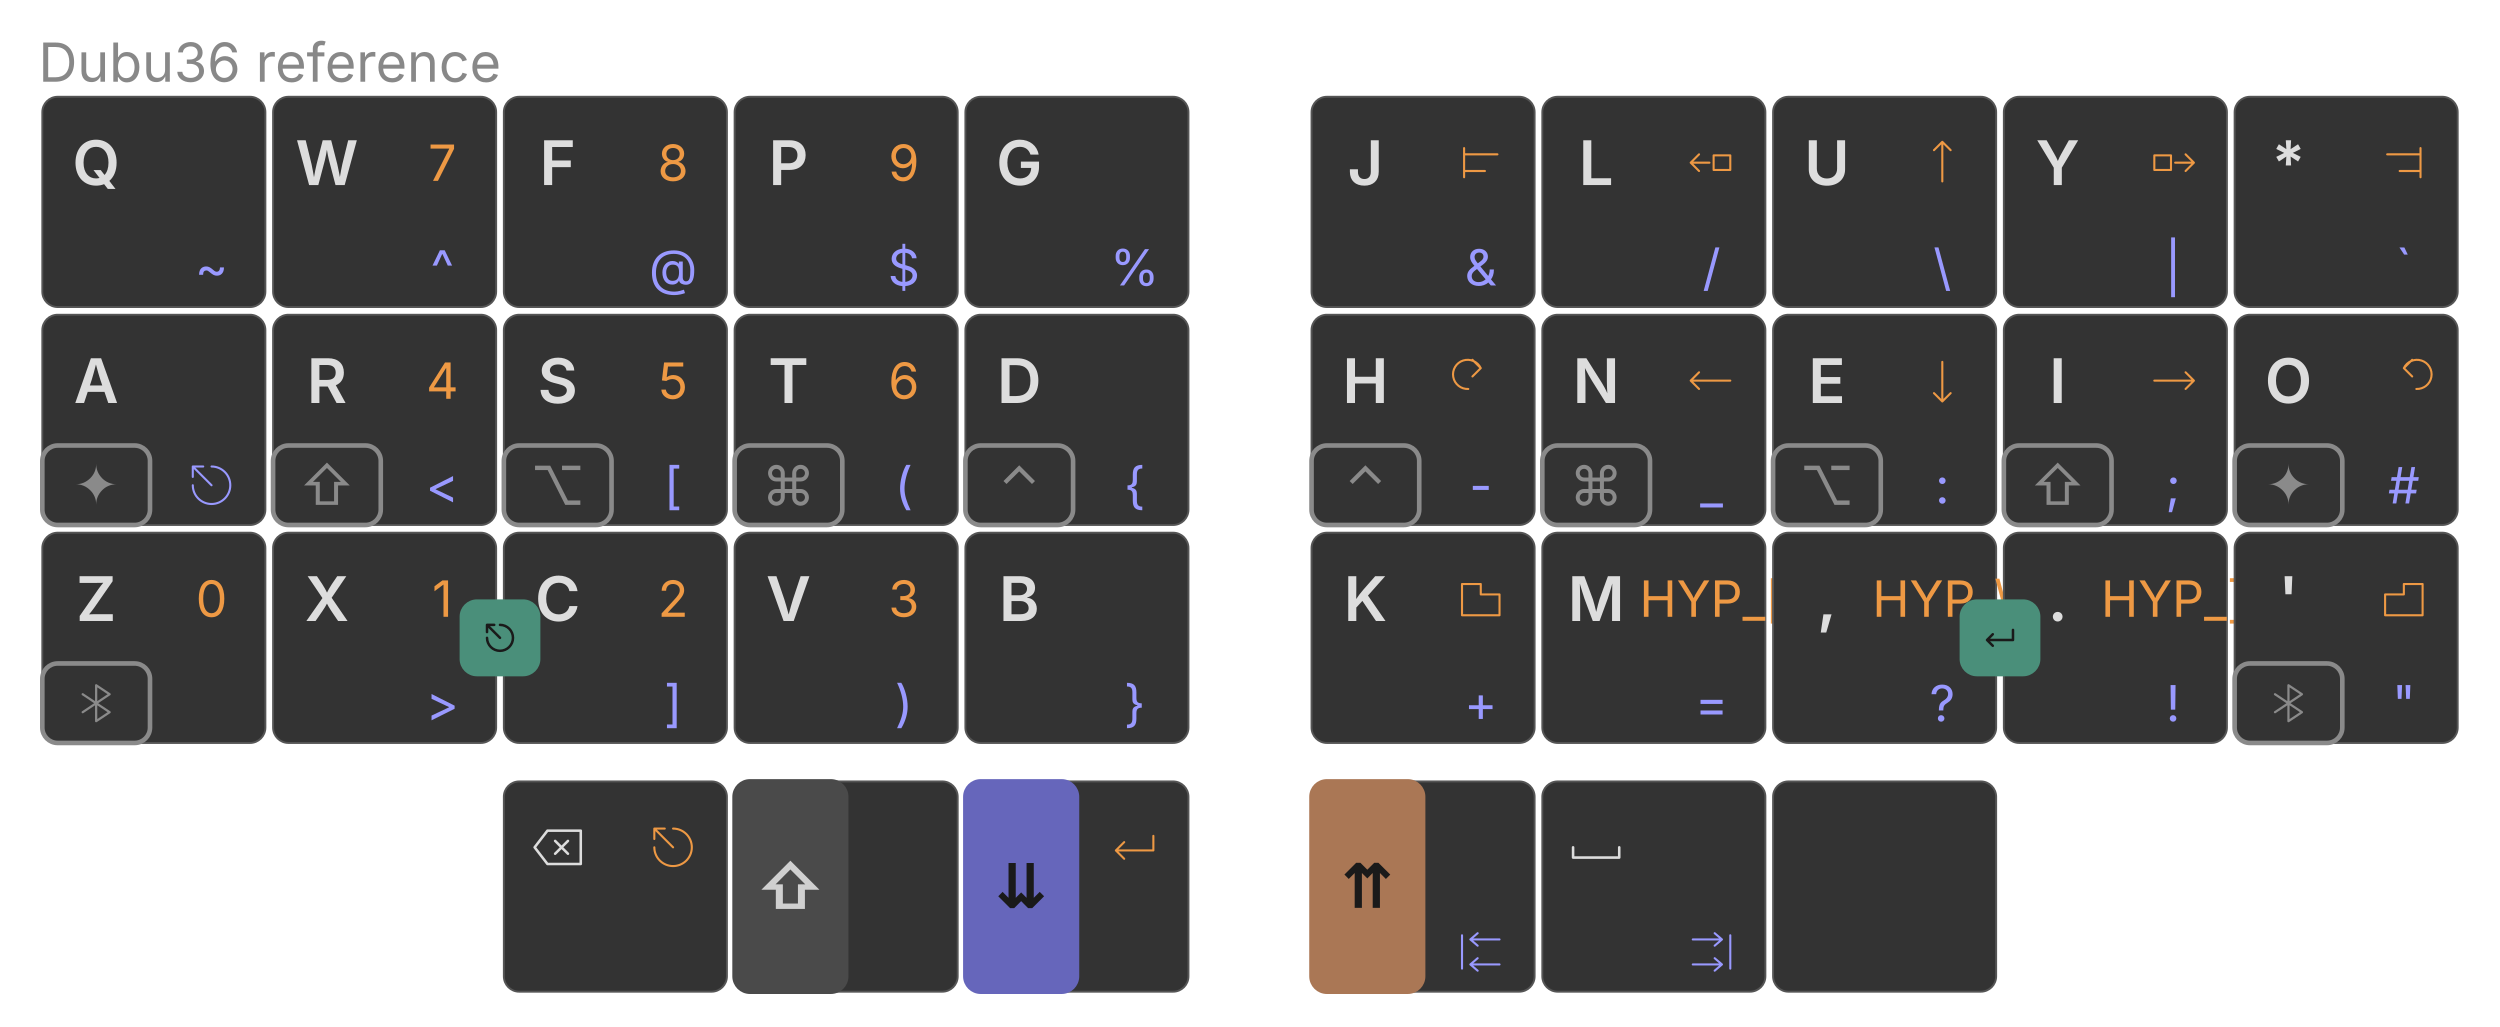
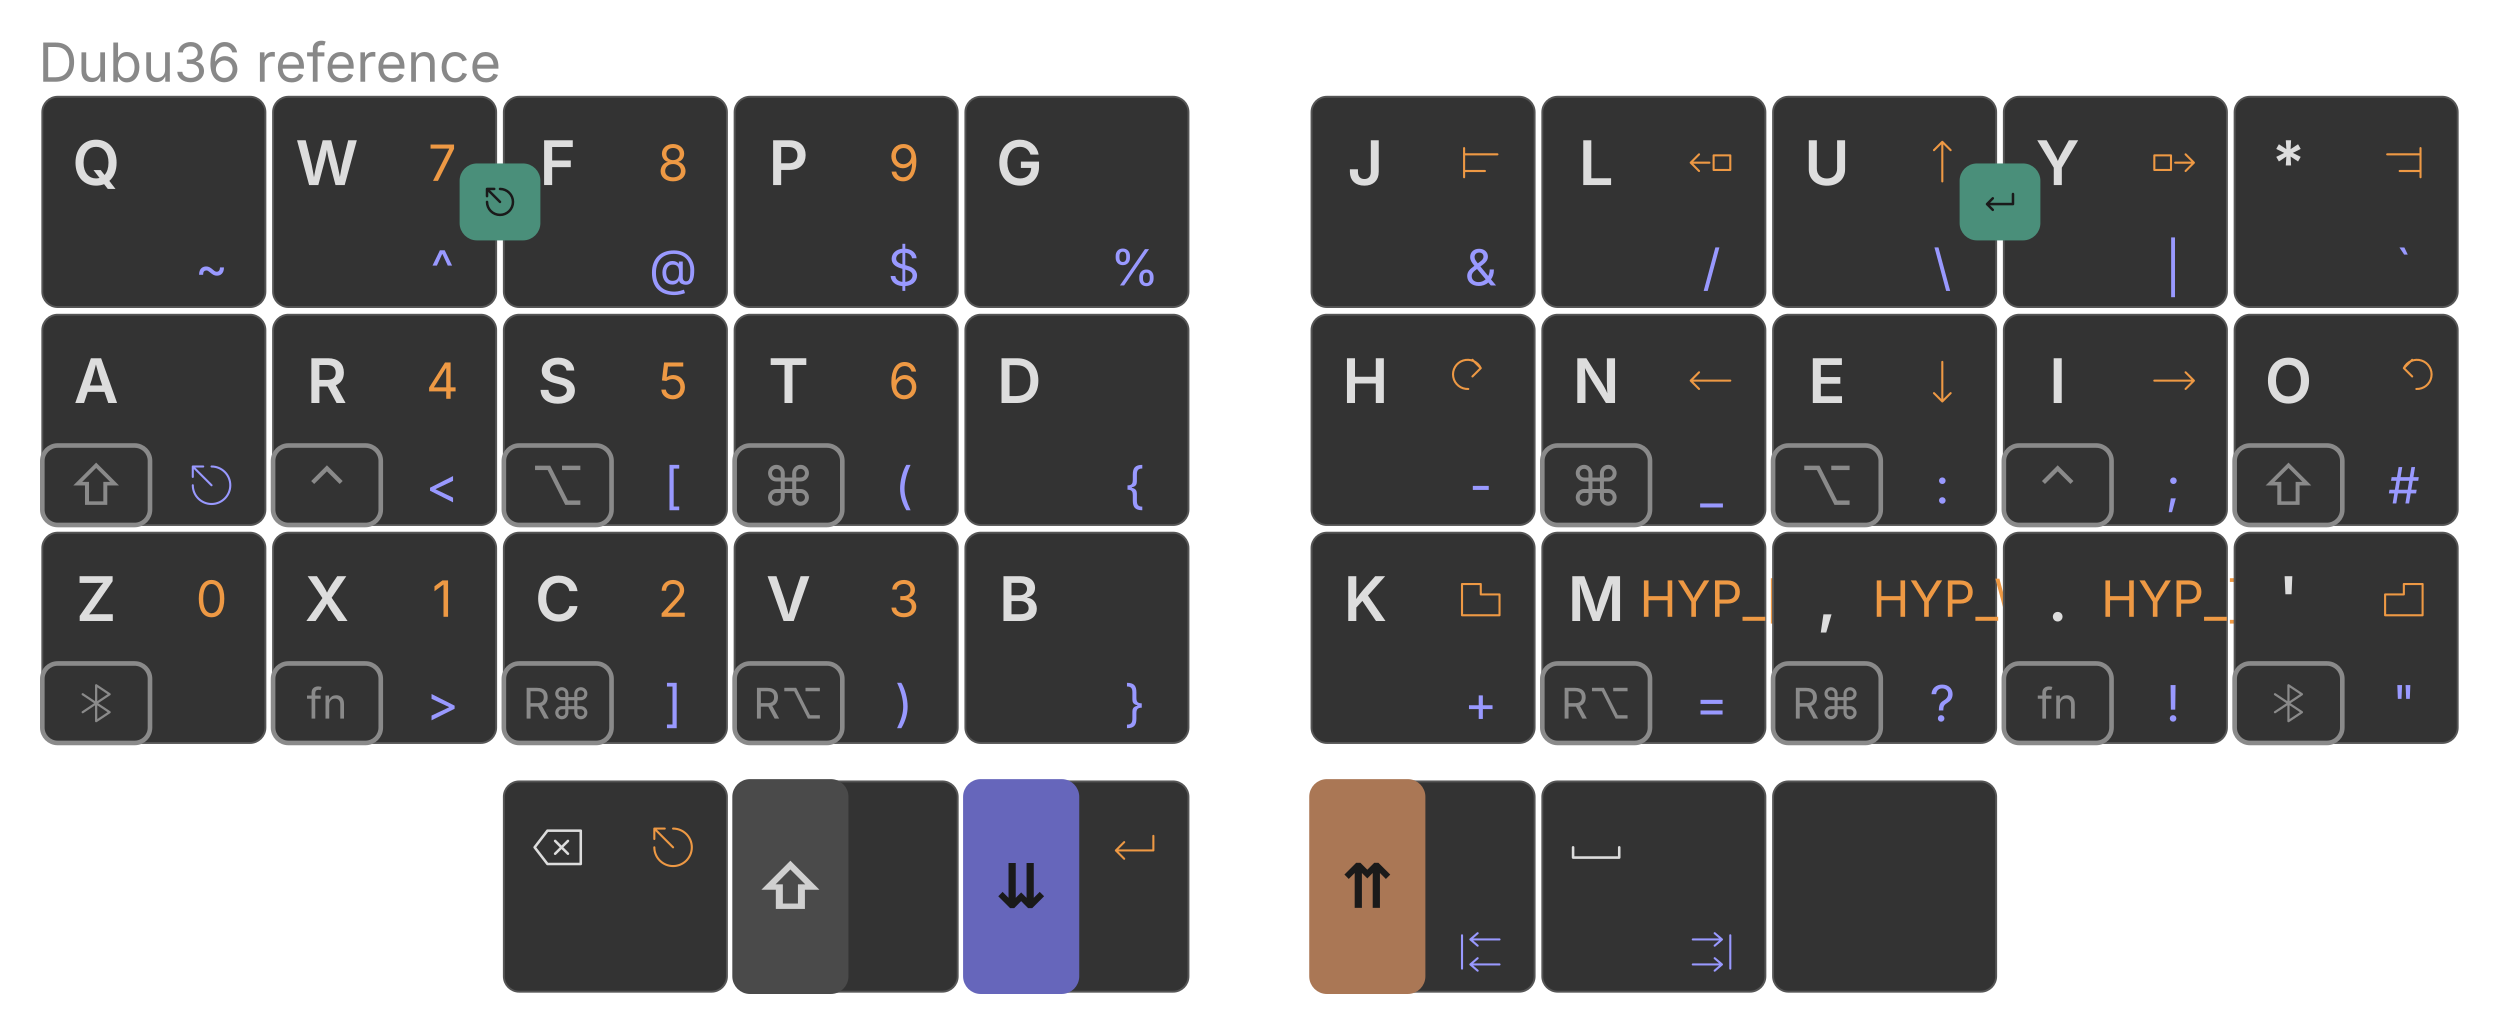
<svg xmlns="http://www.w3.org/2000/svg" class="keymap" width="650" height="267" viewBox="-10 -24 650.0 266.68">
  <style>/* Inter for letters. cairosvg uses only the first family, so marks
       Inter lacks (✦ ⇊ ⇈) set .dejavu; browsers still walk the stack. */
    svg.keymap { background: #1e1e2e;
                 font-family: Inter, "DejaVu Sans", "Segoe UI Symbol",
                              "Apple Symbols", sans-serif; }
    text.dejavu { font-family: "DejaVu Sans", "Segoe UI Symbol",
                  "Apple Symbols", sans-serif; }
    rect.keycap { fill: #333333; stroke: #555555; stroke-width: 0.5px; }
    text { fill: #c8c8c8; text-anchor: middle; dominant-baseline: central; }
    text.base { font-size: 16px; font-weight: 600; fill: #dddddd; }
    text.hold { font-size: 11px; }
    text.sym { font-size: 13px; fill: #9999ff; }
    text.num { font-size: 13px; fill: #ee9944; }
    text.oneshot { font-size: 12px; font-weight: 600; }
    use.glyph { fill: none; stroke: #c8c8c8; stroke-width: 2px;
                stroke-linecap: round; stroke-linejoin: round; }
    use.glyph.base { stroke: #dddddd; }
    use.glyph.sym { stroke: #9999ff; }
    use.glyph.num { stroke: #ee9944; }
    use.glyph.hold.tap-preferred.mod { stroke: #8a8a8a; }
    use.glyph.hold.hold-preferred.mod, use.glyph.oneshot.mod { stroke: #d0d0d0; }
    use.glyph.hold.hold-preferred.sym, use.glyph.oneshot.sym,
    use.glyph.hold.hold-preferred.nav, use.glyph.oneshot.nav { stroke: #1a1a1a; }
    use.glyph.hold.tap-preferred.sym { stroke: #9999ff; }
    use.glyph.hold.tap-preferred.nav { stroke: #ee9944; }
    rect.hold-box { stroke-width: 1.2px; }
    rect.hold-box.tap-preferred.mod { fill: none; stroke: #8a8a8a; }
    rect.hold-box.tap-preferred.sym { fill: none; stroke: #9999ff; }
    rect.hold-box.tap-preferred.nav { fill: none; stroke: #ee9944; }
    rect.hold-box.hold-preferred.mod { fill: #4a4a4a; stroke: #4a4a4a; }
    rect.hold-box.hold-preferred.sym { fill: #6666bb; stroke: #6666bb; }
    rect.hold-box.hold-preferred.nav { fill: #aa7755; stroke: #aa7755; }
    rect.hold-box.oneshot.mod { fill: #4a4a4a; stroke: #4a4a4a; }
    rect.hold-box.oneshot.sym { fill: #6666bb; stroke: #6666bb; }
    rect.hold-box.oneshot.nav { fill: #aa7755; stroke: #aa7755; }
    text.hold.hold-preferred.mod, text.oneshot.mod { fill: #d0d0d0; font-weight: 700; }
    text.hold.hold-preferred.sym, text.oneshot.sym,
    text.hold.hold-preferred.nav, text.oneshot.nav { fill: #1a1a1a; font-weight: 700; }
    text.hold.tap-preferred { fill: #8a8a8a; }
    text.hold.symbol { font-size: 14px; }
    text.oneshot.symbol { font-size: 16px; }
    text.title { font-size: 14px; fill: #888888; text-anchor: start; }
    rect.combo-badge { fill: #4a8f7a; stroke: #4a8f7a; }
    use.glyph.combo { stroke: #1a1a1a; stroke-width: 3.5px; }
    text.combo { font-size: 9px; font-weight: 700; fill: #1a1a1a; }</style>
  <defs>
    <path id="glyph_backspace" class="symbol" transform="scale(0.333333) translate(-24,-24)" d="M22,19l10,10 M22,29l10-10 M6,24l10,13h26v-26h-26z" />
    <path id="glyph_delete-word" class="symbol" transform="scale(0.333333) translate(-24,-24)" d="M22,19l10,10 M22,29l10-10 M6,24l10,13h26v-26h-26z M6,17l-6,7,6,7" />
    <path id="glyph_return" class="symbol" transform="scale(0.333333) translate(-24,-24)" d="M42,13V27H6 m8-8l-8,8l8,8" />
    <path id="glyph_space" class="symbol" transform="scale(0.333333) translate(-24,-24)" d="M42,24V32H6V24" />
    <path id="glyph_escape" class="symbol" transform="scale(0.333333) translate(-24,-24)" d="M24,24l-18-18 m0,10v-10h10 M24,6A18,18,0,1,1,6,24" />
    <path id="glyph_up" class="symbol" transform="scale(0.333333) translate(-24,-24)" d="M24,42v-36 m-8,6l8-8l8,8" />
    <path id="glyph_down" class="symbol" transform="scale(0.333333) translate(-24,-24)" d="M24,6v36 m-8,-6l8,8l8-8" />
    <path id="glyph_left" class="symbol" transform="scale(0.333333) translate(-24,-24)" d="M42,24h-36 m6-8l-8,8l8,8" />
    <path id="glyph_right" class="symbol" transform="scale(0.333333) translate(-24,-24)" d="M6,24h36 m-6-8l8,8l-8,8" />
    <path id="glyph_tab" class="symbol" transform="scale(0.333333) translate(-24,-24)" d="M6,12H32m-5-6l7,6l-7,6 M6,36H32m-5-6l7,6l-7,6 M42,8v32" />
    <path id="glyph_btab" class="symbol" transform="scale(0.333333) translate(-24,-24)" d="M42,12H16m5-6l-7,6l7,6 M42,36H16m5-6l-7,6l7,6 M6,8v32" />
    <path id="glyph_home" class="symbol" transform="scale(0.333333) translate(-24,-24)" d="M8,10v28 M8,16h32 M8,32h20" />
    <path id="glyph_end" class="symbol" transform="scale(0.333333) translate(-24,-24)" d="M40,10v28 M8,16h32 M20,32h20" />
    <path id="glyph_word-left" class="symbol" transform="scale(0.333333) translate(-24,-24)" d="M22,24h-16m6-8l-8,8l8,8 M26,17h16v14h-16z" />
    <path id="glyph_word-right" class="symbol" transform="scale(0.333333) translate(-24,-24)" d="M6,17h16v14h-16z M26,24h16m-6-8l8,8l-8,8" />
    <path id="glyph_hist-back" class="symbol" transform="scale(0.333333) translate(-24,-24)" d="M36,32A14,14 0 1 0 24,12m8-8l-8,8l8,8" />
    <path id="glyph_hist-fwd" class="symbol" transform="scale(0.333333) translate(-24,-24)" d="M12,32A14,14 0 1 1 24,12m-8-8l8,8l-8,8" />
    <path id="glyph_app-tab-prev" class="symbol" transform="scale(0.333333) translate(-24,-24)" d="M6,10h18v10h18v20H6z" />
    <path id="glyph_app-tab-next" class="symbol" transform="scale(0.333333) translate(-24,-24)" d="M6,20h18v-10h18v30H6z" />
    <path id="glyph_bluetooth" class="symbol" transform="scale(0.333333) translate(-24,-24)" d="M12,16 L36,32 L24,40 L24,8 L36,16 L12,32" />
  </defs>
  <text class="title" x="0" y="-8">Dubu36 reference</text>
  <g transform="translate(0.00,0.00)">
    <rect class="keycap" x="1.0" y="1.0" width="58.0" height="54.67" rx="4.0" ry="4.0" />
    <text class="base" x="15.0" y="18.134">Q</text>
    <text class="sym" x="45.0" y="45.336">~</text>
  </g>
  <g transform="translate(60.00,0.00)">
    <rect class="keycap" x="1.0" y="1.0" width="58.0" height="54.67" rx="4.0" ry="4.0" />
    <text class="base" x="15.0" y="18.134">W</text>
    <text class="num" x="45.0" y="18.134">7</text>
    <text class="sym" x="45.0" y="45.336">^</text>
  </g>
  <g transform="translate(120.00,0.00)">
    <rect class="keycap" x="1.0" y="1.0" width="58.0" height="54.67" rx="4.0" ry="4.0" />
    <text class="base" x="15.0" y="18.134">F</text>
    <text class="num" x="45.0" y="18.134">8</text>
    <text class="sym" x="45.0" y="45.336">@</text>
  </g>
  <g transform="translate(180.00,0.00)">
    <rect class="keycap" x="1.0" y="1.0" width="58.0" height="54.67" rx="4.0" ry="4.0" />
    <text class="base" x="15.0" y="18.134">P</text>
    <text class="num" x="45.0" y="18.134">9</text>
    <text class="sym" x="45.0" y="45.336">$</text>
  </g>
  <g transform="translate(240.00,0.00)">
    <rect class="keycap" x="1.0" y="1.0" width="58.0" height="54.67" rx="4.0" ry="4.0" />
    <text class="base" x="15.0" y="18.134">G</text>
    <text class="sym" x="45.0" y="45.336">%</text>
  </g>
  <g transform="translate(330.00,0.00)">
    <rect class="keycap" x="1.0" y="1.0" width="58.0" height="54.67" rx="4.0" ry="4.0" />
    <text class="base" x="15.0" y="18.134">J</text>
    <g transform="translate(45.0,18.1344) scale(0.8125)">
      <use class="glyph num" href="#glyph_home" />
    </g>
    <text class="sym" x="45.0" y="45.336">&amp;</text>
  </g>
  <g transform="translate(390.00,0.00)">
    <rect class="keycap" x="1.0" y="1.0" width="58.0" height="54.67" rx="4.0" ry="4.0" />
    <text class="base" x="15.0" y="18.134">L</text>
    <g transform="translate(45.0,18.1344) scale(0.8125)">
      <use class="glyph num" href="#glyph_word-left" />
    </g>
    <text class="sym" x="45.0" y="45.336">/</text>
  </g>
  <g transform="translate(450.00,0.00)">
    <rect class="keycap" x="1.0" y="1.0" width="58.0" height="54.67" rx="4.0" ry="4.0" />
    <text class="base" x="15.0" y="18.134">U</text>
    <g transform="translate(45.0,18.1344) scale(0.8125)">
      <use class="glyph num" href="#glyph_up" />
    </g>
    <text class="sym" x="45.0" y="45.336">\</text>
  </g>
  <g transform="translate(510.00,0.00)">
    <rect class="keycap" x="1.0" y="1.0" width="58.0" height="54.67" rx="4.0" ry="4.0" />
    <text class="base" x="15.0" y="18.134">Y</text>
    <g transform="translate(45.0,18.1344) scale(0.8125)">
      <use class="glyph num" href="#glyph_word-right" />
    </g>
    <text class="sym" x="45.0" y="45.336">|</text>
  </g>
  <g transform="translate(570.00,0.00)">
    <rect class="keycap" x="1.0" y="1.0" width="58.0" height="54.67" rx="4.0" ry="4.0" />
    <text class="base" x="15.0" y="18.134">*</text>
    <g transform="translate(45.0,18.1344) scale(0.8125)">
      <use class="glyph num" href="#glyph_end" />
    </g>
    <text class="sym" x="45.0" y="45.336">`</text>
  </g>
  <g transform="translate(0.00,56.67)">
    <rect class="keycap" x="1.0" y="1.0" width="58.0" height="54.67" rx="4.0" ry="4.0" />
    <rect class="hold-box tap-preferred mod" x="1.0" y="35.002" width="28.0" height="20.668" rx="4.0" ry="4.0" />
    <text class="base" x="15.0" y="18.134">A</text>
-     <text class="hold tap-preferred mod symbol dejavu" x="15.0" y="45.336">✦</text>
+     <text class="hold tap-preferred mod symbol" x="15.0" y="45.336">⇧</text>
    <g transform="translate(45.0,45.336) scale(0.8125)">
      <use class="glyph sym" href="#glyph_escape" />
    </g>
  </g>
  <g transform="translate(60.00,56.67)">
    <rect class="keycap" x="1.0" y="1.0" width="58.0" height="54.67" rx="4.0" ry="4.0" />
    <rect class="hold-box tap-preferred mod" x="1.0" y="35.002" width="28.0" height="20.668" rx="4.0" ry="4.0" />
    <text class="base" x="15.0" y="18.134">R</text>
-     <text class="hold tap-preferred mod symbol" x="15.0" y="45.336">⇧</text>
+     <text class="hold tap-preferred mod symbol" x="15.0" y="45.336">⌃</text>
    <text class="num" x="45.0" y="18.134">4</text>
    <text class="sym" x="45.0" y="45.336">&lt;</text>
  </g>
  <g transform="translate(120.00,56.67)">
    <rect class="keycap" x="1.0" y="1.0" width="58.0" height="54.67" rx="4.0" ry="4.0" />
    <rect class="hold-box tap-preferred mod" x="1.0" y="35.002" width="28.0" height="20.668" rx="4.0" ry="4.0" />
    <text class="base" x="15.0" y="18.134">S</text>
    <text class="hold tap-preferred mod symbol" x="15.0" y="45.336">⌥</text>
    <text class="num" x="45.0" y="18.134">5</text>
    <text class="sym" x="45.0" y="45.336">[</text>
  </g>
  <g transform="translate(180.00,56.67)">
    <rect class="keycap" x="1.0" y="1.0" width="58.0" height="54.67" rx="4.0" ry="4.0" />
    <rect class="hold-box tap-preferred mod" x="1.0" y="35.002" width="28.0" height="20.668" rx="4.0" ry="4.0" />
    <text class="base" x="15.0" y="18.134">T</text>
    <text class="hold tap-preferred mod symbol" x="15.0" y="45.336">⌘</text>
    <text class="num" x="45.0" y="18.134">6</text>
    <text class="sym" x="45.0" y="45.336">(</text>
  </g>
  <g transform="translate(240.00,56.67)">
    <rect class="keycap" x="1.0" y="1.0" width="58.0" height="54.67" rx="4.0" ry="4.0" />
-     <rect class="hold-box tap-preferred mod" x="1.0" y="35.002" width="28.0" height="20.668" rx="4.0" ry="4.0" />
    <text class="base" x="15.0" y="18.134">D</text>
-     <text class="hold tap-preferred mod symbol" x="15.0" y="45.336">⌃</text>
    <text class="sym" x="45.0" y="45.336">{</text>
  </g>
  <g transform="translate(330.00,56.67)">
    <rect class="keycap" x="1.0" y="1.0" width="58.0" height="54.67" rx="4.0" ry="4.0" />
-     <rect class="hold-box tap-preferred mod" x="1.0" y="35.002" width="28.0" height="20.668" rx="4.0" ry="4.0" />
    <text class="base" x="15.0" y="18.134">H</text>
-     <text class="hold tap-preferred mod symbol" x="15.0" y="45.336">⌃</text>
    <g transform="translate(45.0,18.1344) scale(0.8125)">
      <use class="glyph num" href="#glyph_hist-fwd" />
    </g>
    <text class="sym" x="45.0" y="45.336">-</text>
  </g>
  <g transform="translate(390.00,56.67)">
    <rect class="keycap" x="1.0" y="1.0" width="58.0" height="54.67" rx="4.0" ry="4.0" />
    <rect class="hold-box tap-preferred mod" x="1.0" y="35.002" width="28.0" height="20.668" rx="4.0" ry="4.0" />
    <text class="base" x="15.0" y="18.134">N</text>
    <text class="hold tap-preferred mod symbol" x="15.0" y="45.336">⌘</text>
    <g transform="translate(45.0,18.1344) scale(0.8125)">
      <use class="glyph num" href="#glyph_left" />
    </g>
    <text class="sym" x="45.0" y="45.336">_</text>
  </g>
  <g transform="translate(450.00,56.67)">
    <rect class="keycap" x="1.0" y="1.0" width="58.0" height="54.67" rx="4.0" ry="4.0" />
    <rect class="hold-box tap-preferred mod" x="1.0" y="35.002" width="28.0" height="20.668" rx="4.0" ry="4.0" />
    <text class="base" x="15.0" y="18.134">E</text>
    <text class="hold tap-preferred mod symbol" x="15.0" y="45.336">⌥</text>
    <g transform="translate(45.0,18.1344) scale(0.8125)">
      <use class="glyph num" href="#glyph_down" />
    </g>
    <text class="sym" x="45.0" y="45.336">:</text>
  </g>
  <g transform="translate(510.00,56.67)">
    <rect class="keycap" x="1.0" y="1.0" width="58.0" height="54.67" rx="4.0" ry="4.0" />
    <rect class="hold-box tap-preferred mod" x="1.0" y="35.002" width="28.0" height="20.668" rx="4.0" ry="4.0" />
    <text class="base" x="15.0" y="18.134">I</text>
+     <text class="hold tap-preferred mod symbol" x="15.0" y="45.336">⌃</text>
+     <g transform="translate(45.0,18.1344) scale(0.8125)">
+       <use class="glyph num" href="#glyph_right" />
+     </g>
+     <text class="sym" x="45.0" y="45.336">;</text>
+   </g>
+   <g transform="translate(570.00,56.67)">
+     <rect class="keycap" x="1.0" y="1.0" width="58.0" height="54.67" rx="4.0" ry="4.0" />
+     <rect class="hold-box tap-preferred mod" x="1.0" y="35.002" width="28.0" height="20.668" rx="4.0" ry="4.0" />
+     <text class="base" x="15.0" y="18.134">O</text>
    <text class="hold tap-preferred mod symbol" x="15.0" y="45.336">⇧</text>
-     <g transform="translate(45.0,18.1344) scale(0.8125)">
-       <use class="glyph num" href="#glyph_right" />
-     </g>
-     <text class="sym" x="45.0" y="45.336">;</text>
-   </g>
-   <g transform="translate(570.00,56.67)">
-     <rect class="keycap" x="1.0" y="1.0" width="58.0" height="54.67" rx="4.0" ry="4.0" />
-     <rect class="hold-box tap-preferred mod" x="1.0" y="35.002" width="28.0" height="20.668" rx="4.0" ry="4.0" />
-     <text class="base" x="15.0" y="18.134">O</text>
-     <text class="hold tap-preferred mod symbol dejavu" x="15.0" y="45.336">✦</text>
    <g transform="translate(45.0,18.1344) scale(0.8125)">
      <use class="glyph num" href="#glyph_hist-back" />
    </g>
    <text class="sym" x="45.0" y="45.336">#</text>
  </g>
  <g transform="translate(0.00,113.34)">
    <rect class="keycap" x="1.0" y="1.0" width="58.0" height="54.67" rx="4.0" ry="4.0" />
    <rect class="hold-box tap-preferred mod" x="1.0" y="35.002" width="28.0" height="20.668" rx="4.0" ry="4.0" />
    <text class="base" x="15.0" y="18.134">Z</text>
    <g transform="translate(15.0,45.336) scale(0.875)">
      <use class="glyph hold tap-preferred mod" href="#glyph_bluetooth" />
    </g>
    <text class="num" x="45.0" y="18.134">0</text>
  </g>
  <g transform="translate(60.00,113.34)">
    <rect class="keycap" x="1.0" y="1.0" width="58.0" height="54.67" rx="4.0" ry="4.0" />
+     <rect class="hold-box tap-preferred mod" x="1.0" y="35.002" width="28.0" height="20.668" rx="4.0" ry="4.0" />
    <text class="base" x="15.0" y="18.134">X</text>
+     <text class="hold tap-preferred mod" x="15.0" y="45.336">fn</text>
    <text class="num" x="45.0" y="18.134">1</text>
    <text class="sym" x="45.0" y="45.336">&gt;</text>
  </g>
  <g transform="translate(120.00,113.34)">
    <rect class="keycap" x="1.0" y="1.0" width="58.0" height="54.67" rx="4.0" ry="4.0" />
+     <rect class="hold-box tap-preferred mod" x="1.0" y="35.002" width="28.0" height="20.668" rx="4.0" ry="4.0" />
    <text class="base" x="15.0" y="18.134">C</text>
+     <text class="hold tap-preferred mod" x="15.0" y="45.336">R⌘</text>
    <text class="num" x="45.0" y="18.134">2</text>
    <text class="sym" x="45.0" y="45.336">]</text>
  </g>
  <g transform="translate(180.00,113.34)">
    <rect class="keycap" x="1.0" y="1.0" width="58.0" height="54.67" rx="4.0" ry="4.0" />
+     <rect class="hold-box tap-preferred mod" x="1.0" y="35.002" width="28.0" height="20.668" rx="4.0" ry="4.0" />
    <text class="base" x="15.0" y="18.134">V</text>
+     <text class="hold tap-preferred mod" x="15.0" y="45.336">R⌥</text>
    <text class="num" x="45.0" y="18.134">3</text>
    <text class="sym" x="45.0" y="45.336">)</text>
  </g>
  <g transform="translate(240.00,113.34)">
    <rect class="keycap" x="1.0" y="1.0" width="58.0" height="54.67" rx="4.0" ry="4.0" />
    <text class="base" x="15.0" y="18.134">B</text>
    <text class="sym" x="45.0" y="45.336">}</text>
  </g>
  <g transform="translate(330.00,113.34)">
    <rect class="keycap" x="1.0" y="1.0" width="58.0" height="54.67" rx="4.0" ry="4.0" />
    <text class="base" x="15.0" y="18.134">K</text>
    <g transform="translate(45.0,18.1344) scale(0.8125)">
      <use class="glyph num" href="#glyph_app-tab-prev" />
    </g>
    <text class="sym" x="45.0" y="45.336">+</text>
  </g>
  <g transform="translate(390.00,113.34)">
    <rect class="keycap" x="1.0" y="1.0" width="58.0" height="54.67" rx="4.0" ry="4.0" />
+     <rect class="hold-box tap-preferred mod" x="1.0" y="35.002" width="28.0" height="20.668" rx="4.0" ry="4.0" />
    <text class="base" x="15.0" y="18.134">M</text>
+     <text class="hold tap-preferred mod" x="15.0" y="45.336">R⌥</text>
    <text class="num" x="45.0" y="18.134">HYP_[</text>
    <text class="sym" x="45.0" y="45.336">=</text>
  </g>
  <g transform="translate(450.00,113.34)">
    <rect class="keycap" x="1.0" y="1.0" width="58.0" height="54.67" rx="4.0" ry="4.0" />
+     <rect class="hold-box tap-preferred mod" x="1.0" y="35.002" width="28.0" height="20.668" rx="4.0" ry="4.0" />
    <text class="base" x="15.0" y="18.134">,</text>
+     <text class="hold tap-preferred mod" x="15.0" y="45.336">R⌘</text>
    <text class="num" x="45.0" y="18.134">HYP_\</text>
    <text class="sym" x="45.0" y="45.336">?</text>
  </g>
  <g transform="translate(510.00,113.34)">
    <rect class="keycap" x="1.0" y="1.0" width="58.0" height="54.67" rx="4.0" ry="4.0" />
+     <rect class="hold-box tap-preferred mod" x="1.0" y="35.002" width="28.0" height="20.668" rx="4.0" ry="4.0" />
    <text class="base" x="15.0" y="18.134">.</text>
+     <text class="hold tap-preferred mod" x="15.0" y="45.336">fn</text>
    <text class="num" x="45.0" y="18.134">HYP_]</text>
    <text class="sym" x="45.0" y="45.336">!</text>
  </g>
  <g transform="translate(570.00,113.34)">
    <rect class="keycap" x="1.0" y="1.0" width="58.0" height="54.67" rx="4.0" ry="4.0" />
    <rect class="hold-box tap-preferred mod" x="1.0" y="35.002" width="28.0" height="20.668" rx="4.0" ry="4.0" />
    <text class="base" x="15.0" y="18.134">'</text>
    <g transform="translate(15.0,45.336) scale(0.875)">
      <use class="glyph hold tap-preferred mod" href="#glyph_bluetooth" />
    </g>
    <g transform="translate(45.0,18.1344) scale(0.8125)">
      <use class="glyph num" href="#glyph_app-tab-next" />
    </g>
    <text class="sym" x="45.0" y="45.336">"</text>
  </g>
  <g transform="translate(120.00,178.01)">
    <rect class="keycap" x="1.0" y="1.0" width="58.0" height="54.67" rx="4.0" ry="4.0" />
    <use class="glyph base" href="#glyph_backspace" x="15.0" y="18.134" />
    <g transform="translate(45.0,18.1344) scale(0.8125)">
      <use class="glyph num" href="#glyph_escape" />
    </g>
  </g>
  <g transform="translate(180.00,178.01)">
    <rect class="keycap" x="1.0" y="1.0" width="58.0" height="54.67" rx="4.0" ry="4.0" />
    <rect class="hold-box oneshot mod" x="1.0" y="1.0" width="29.0" height="54.67" rx="4.0" ry="4.0" />
    <text class="oneshot symbol mod" x="15.5" y="28.335">⇧</text>
  </g>
  <g transform="translate(240.00,178.01)">
    <rect class="keycap" x="1.0" y="1.0" width="58.0" height="54.67" rx="4.0" ry="4.0" />
    <rect class="hold-box oneshot sym" x="1.0" y="1.0" width="29.0" height="54.67" rx="4.0" ry="4.0" />
    <text class="oneshot symbol sym dejavu" x="15.5" y="28.335">⇊</text>
    <g transform="translate(45.0,18.1344) scale(0.8125)">
      <use class="glyph num" href="#glyph_return" />
    </g>
  </g>
  <g transform="translate(330.00,178.01)">
    <rect class="keycap" x="1.0" y="1.0" width="58.0" height="54.67" rx="4.0" ry="4.0" />
    <rect class="hold-box oneshot nav" x="1.0" y="1.0" width="29.0" height="54.67" rx="4.0" ry="4.0" />
    <text class="oneshot symbol nav dejavu" x="15.5" y="28.335">⇈</text>
    <g transform="translate(45.0,45.336) scale(0.8125)">
      <use class="glyph sym" href="#glyph_btab" />
    </g>
  </g>
  <g transform="translate(390.00,178.01)">
    <rect class="keycap" x="1.0" y="1.0" width="58.0" height="54.67" rx="4.0" ry="4.0" />
    <use class="glyph base" href="#glyph_space" x="15.0" y="18.134" />
    <g transform="translate(45.0,45.336) scale(0.8125)">
      <use class="glyph sym" href="#glyph_tab" />
    </g>
  </g>
  <g transform="translate(450.00,178.01)">
    <rect class="keycap" x="1.0" y="1.0" width="58.0" height="54.67" rx="4.0" ry="4.0" />
  </g>
-   <g class="combo" transform="translate(510.00,141.68)">
+   <g class="combo" transform="translate(120.00,28.34)">
+     <rect class="combo-badge" x="-10.0" y="-9.5" width="20.0" height="19.0" rx="4.0" ry="4.0" />
+     <g transform="scale(0.5625)">
+       <use class="glyph combo" href="#glyph_escape" />
+     </g>
+   </g>
+   <g class="combo" transform="translate(510.00,28.34)">
    <rect class="combo-badge" x="-10.0" y="-9.5" width="20.0" height="19.0" rx="4.0" ry="4.0" />
    <g transform="scale(0.5625)">
      <use class="glyph combo" href="#glyph_return" />
    </g>
  </g>
-   <g class="combo" transform="translate(120.00,141.68)">
-     <rect class="combo-badge" x="-10.0" y="-9.5" width="20.0" height="19.0" rx="4.0" ry="4.0" />
-     <g transform="scale(0.5625)">
-       <use class="glyph combo" href="#glyph_escape" />
-     </g>
-   </g>
</svg>
